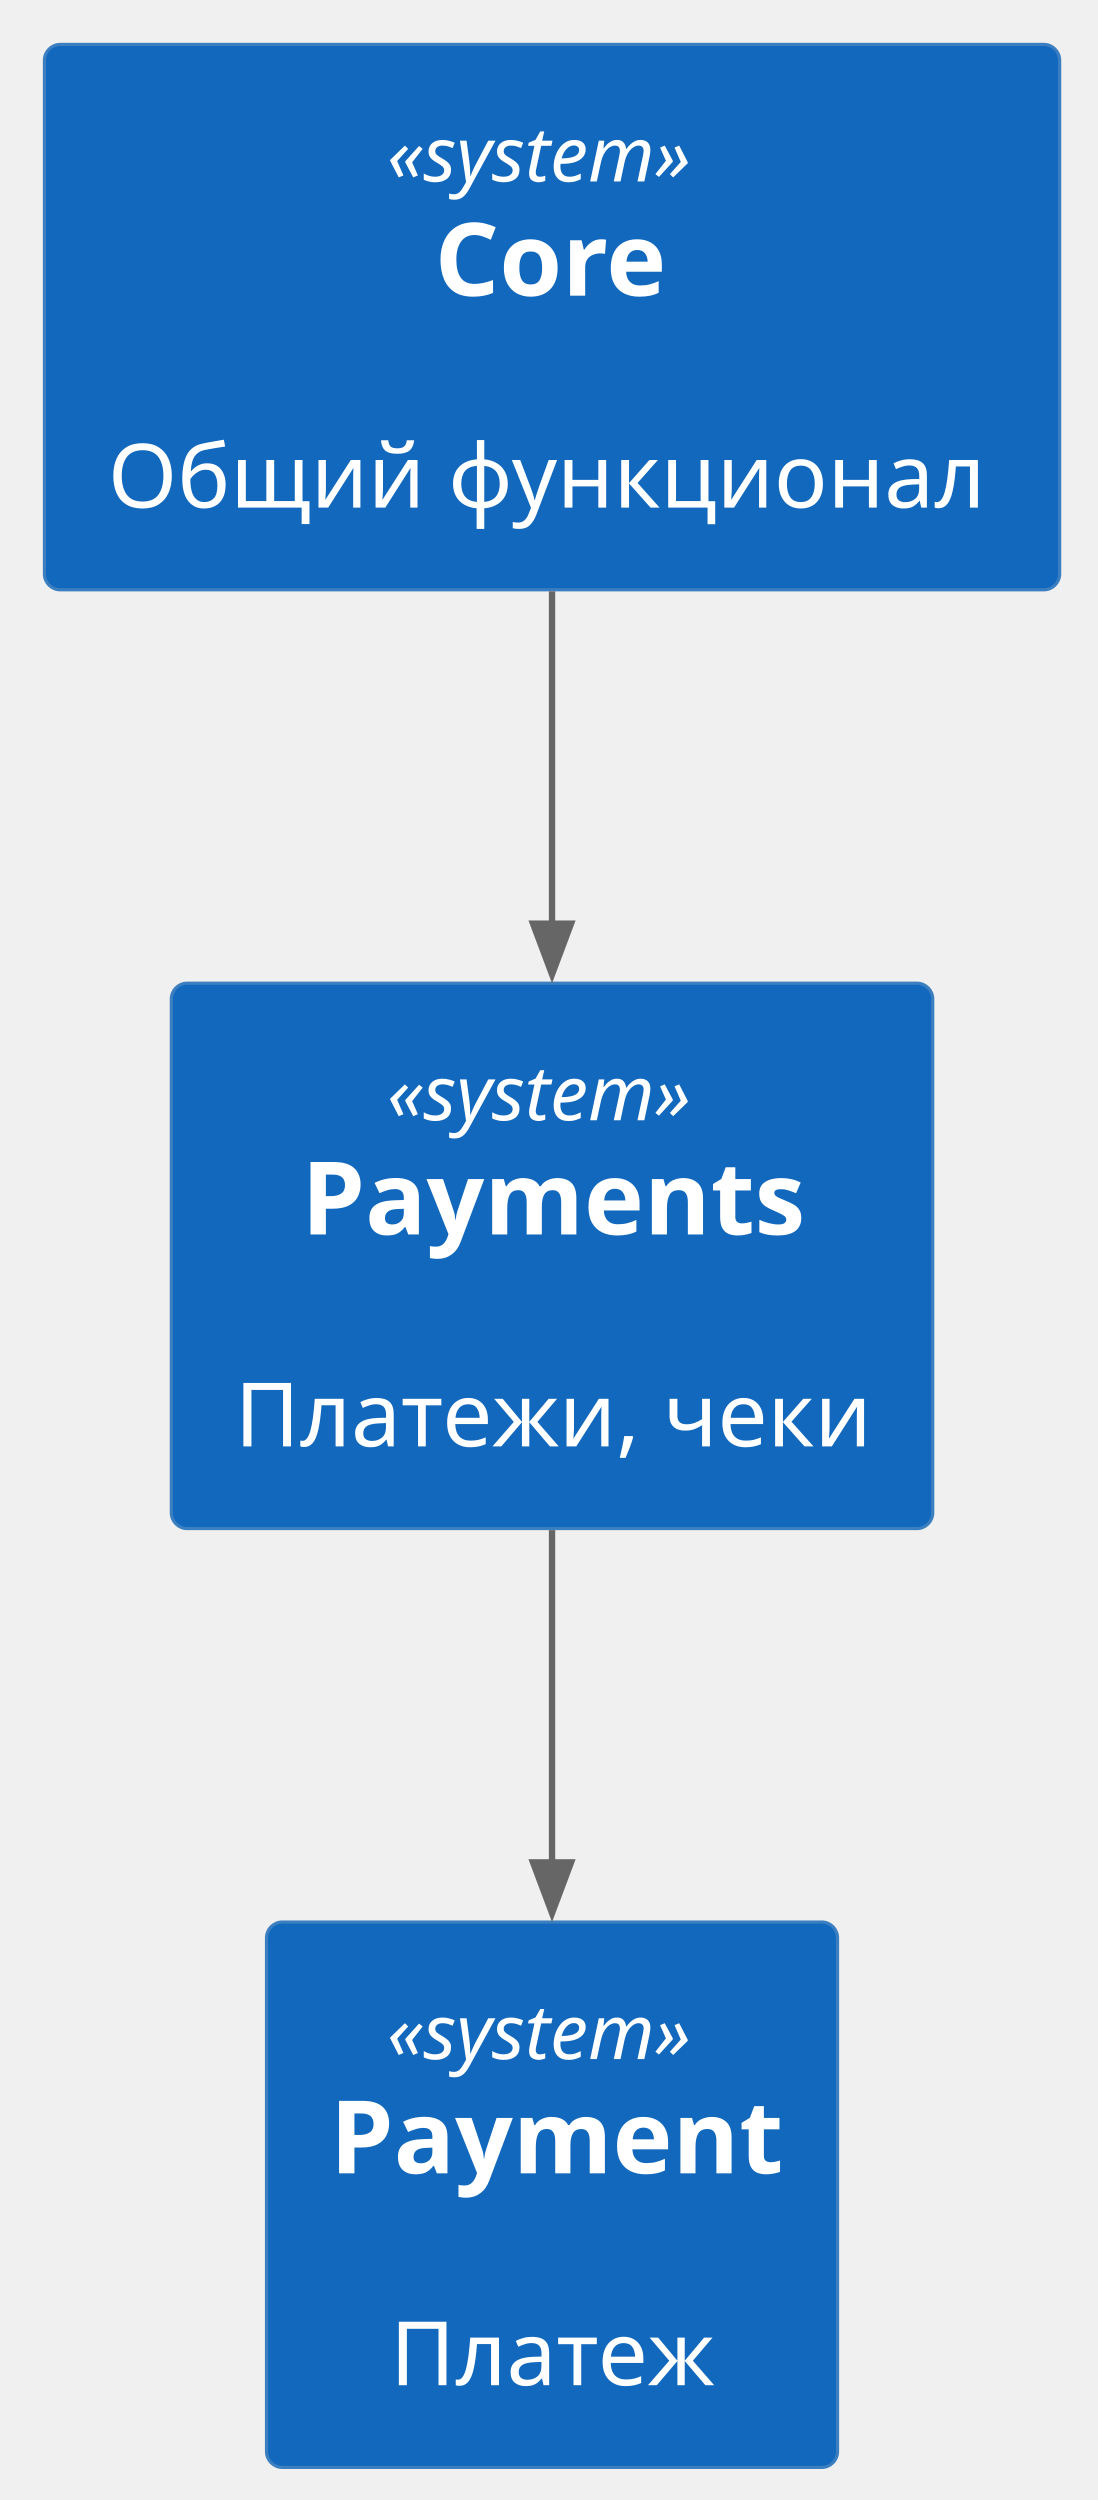
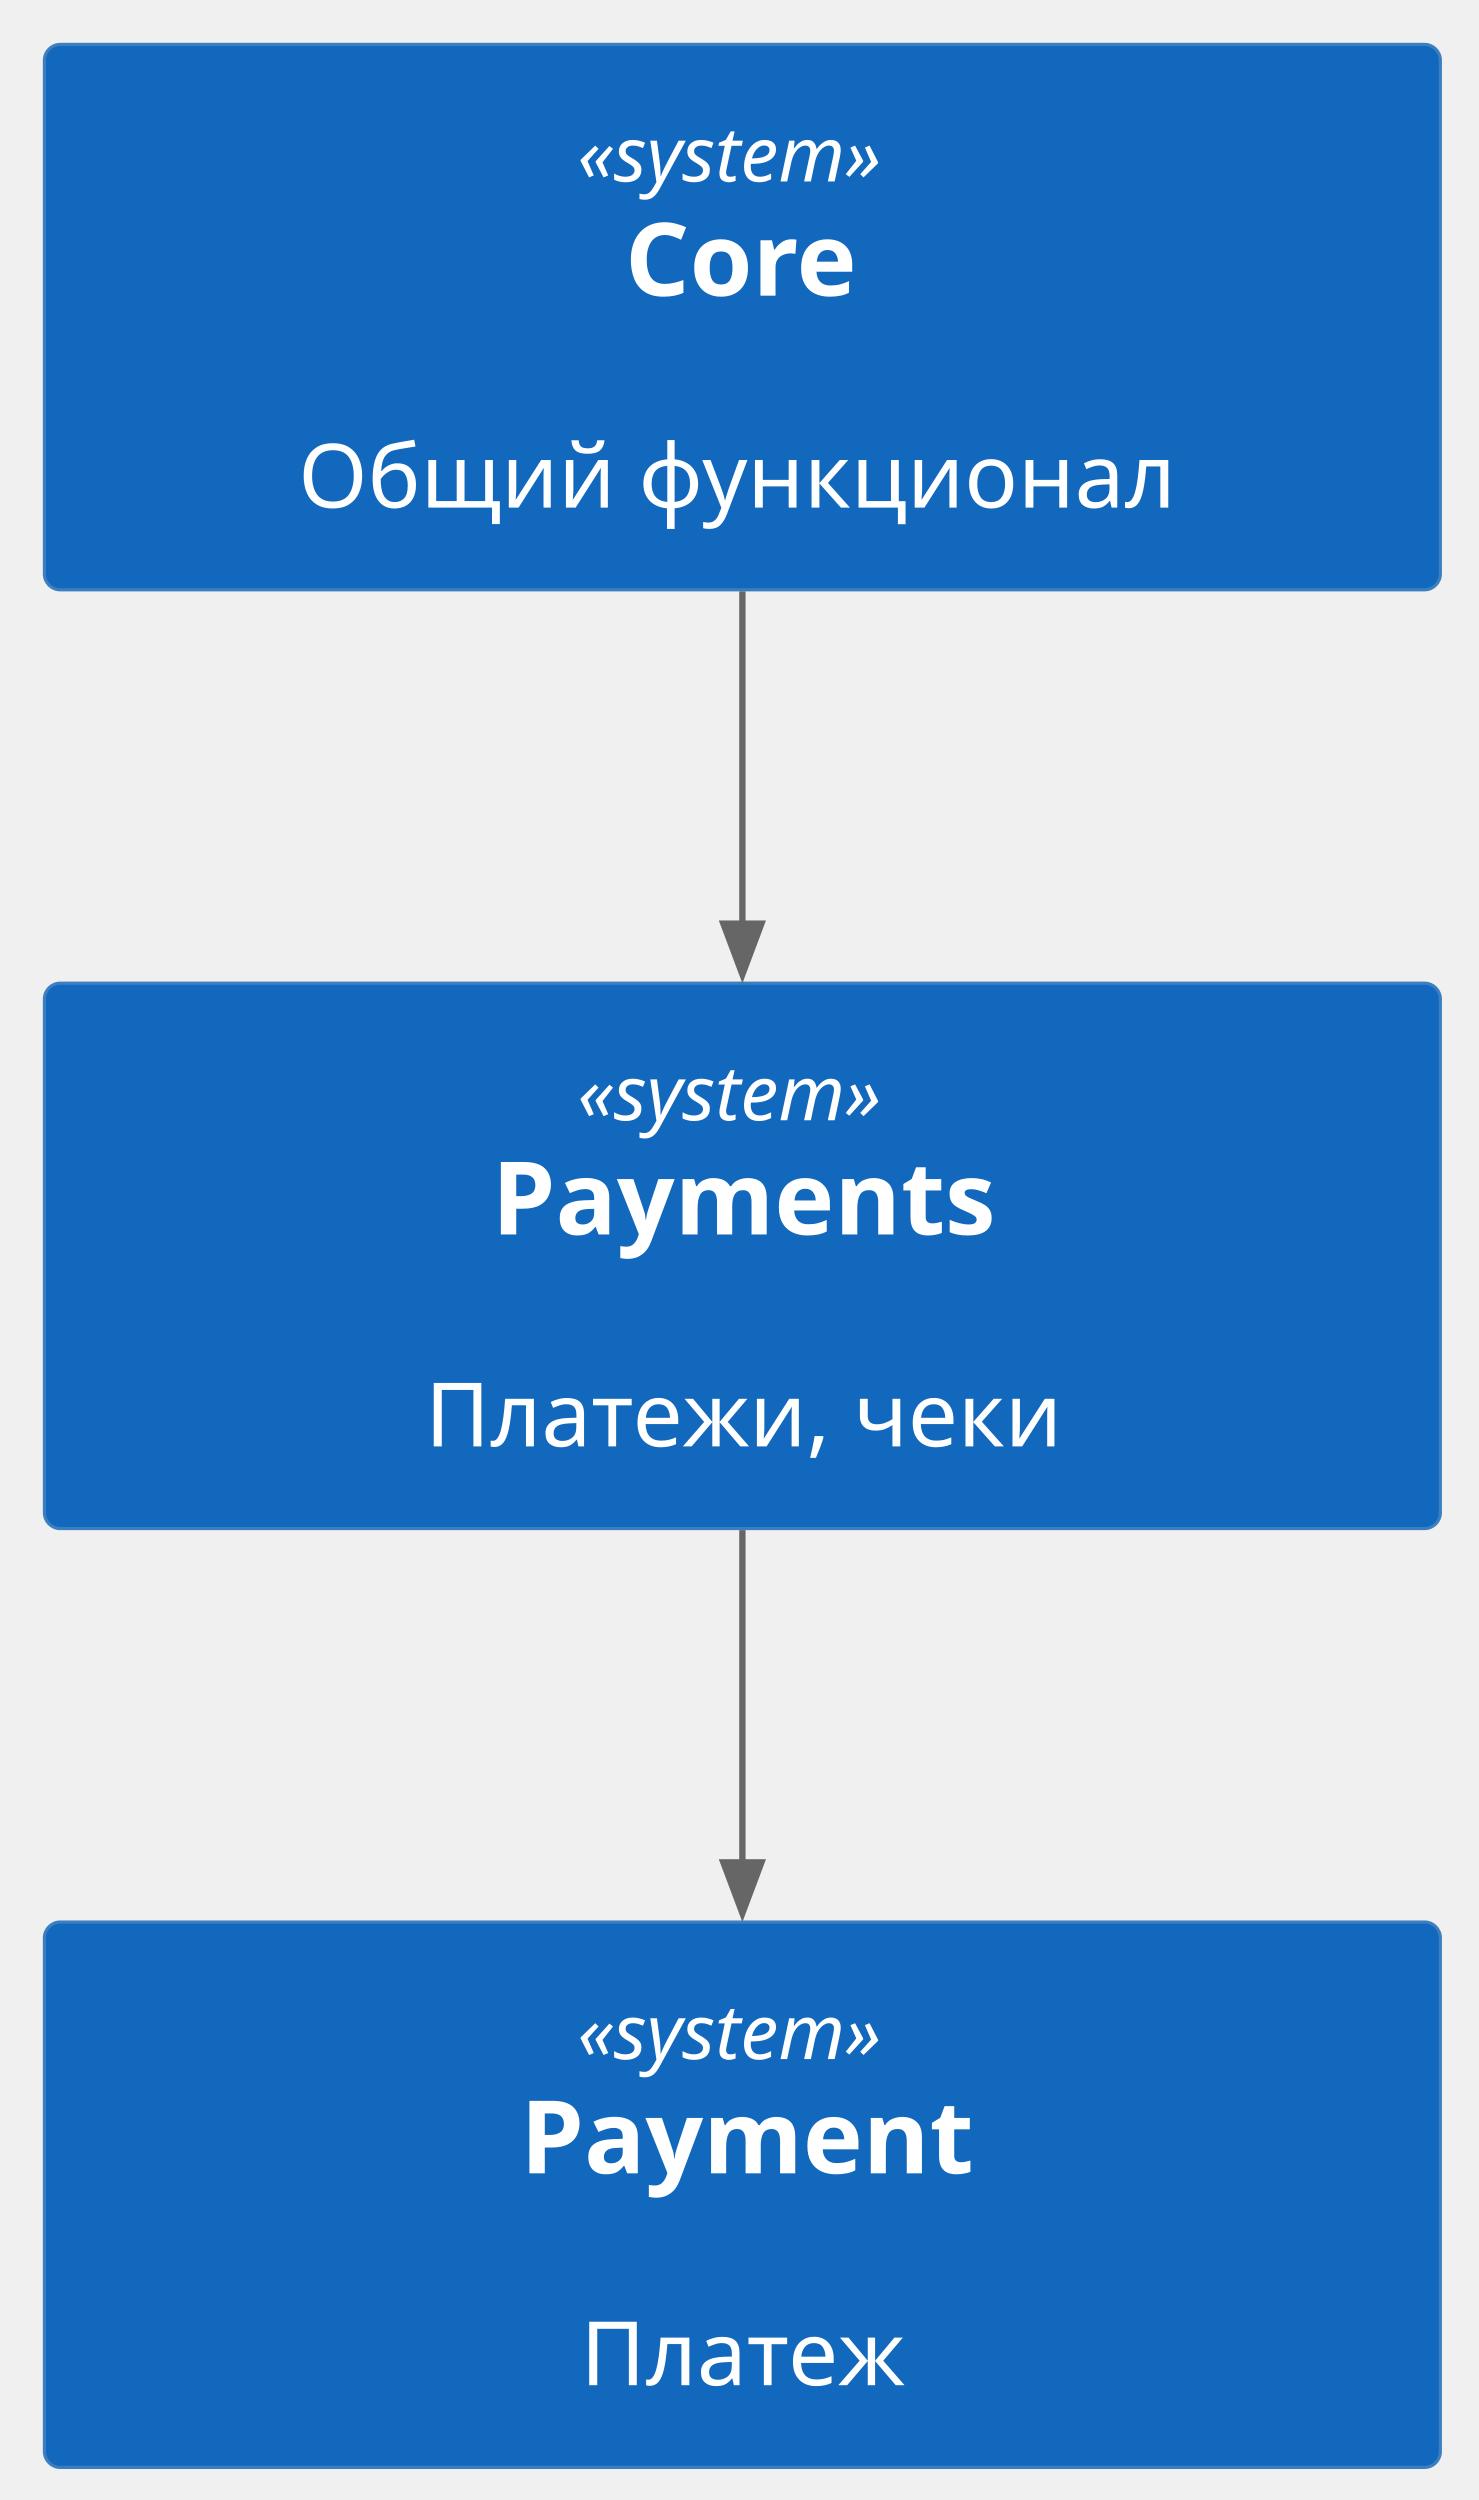
- <svg xmlns="http://www.w3.org/2000/svg" xmlns:xlink="http://www.w3.org/1999/xlink" contentStyleType="text/css" height="394px" preserveAspectRatio="none" style="width:173px;height:394px;background:#00000000;" version="1.1" viewBox="0 0 173 394" width="173px" zoomAndPan="magnify">
+ <svg xmlns="http://www.w3.org/2000/svg" xmlns:xlink="http://www.w3.org/1999/xlink" contentStyleType="text/css" height="394px" preserveAspectRatio="none" style="width:233px;height:394px;background:#00000000;" version="1.1" viewBox="0 0 233 394" width="233px" zoomAndPan="magnify">
  <defs />
  <g>
    <g id="elem_core">
      <a xlink:actuate="onRequest" xlink:href="/05_c4/01_core/" href="/05_c4/01_core/" xlink:show="new" target="_top" xlink:title="/05_c4/01_core/" title="/05_c4/01_core/" xlink:type="simple">
-         <rect fill="#1168BD" height="85.953" rx="2.5" ry="2.5" style="stroke:#3C7FC0;stroke-width:0.5;" width="160" x="7" y="7" />
-         <text fill="#FFFFFF" font-family="sans-serif" font-size="12" font-style="italic" lengthAdjust="spacing" textLength="52" x="61" y="28.602">«system»</text>
-         <text fill="#FFFFFF" font-family="sans-serif" font-size="16" font-weight="bold" lengthAdjust="spacing" textLength="37" x="68.5" y="46.602">Core</text>
-         <text fill="#FFFFFF" font-family="sans-serif" font-size="14" lengthAdjust="spacing" textLength="4" x="85" y="63.512"> </text>
-         <text fill="#FFFFFF" font-family="sans-serif" font-size="14" lengthAdjust="spacing" textLength="140" x="17" y="80">Общий функционал</text>
+         <rect fill="#1168BD" height="85.953" rx="2.5" ry="2.5" style="stroke:#3C7FC0;stroke-width:0.5;" width="220" x="7" y="7" />
+         <text fill="#FFFFFF" font-family="sans-serif" font-size="12" font-style="italic" lengthAdjust="spacing" textLength="52" x="91" y="28.602">«system»</text>
+         <text fill="#FFFFFF" font-family="sans-serif" font-size="16" font-weight="bold" lengthAdjust="spacing" textLength="37" x="98.5" y="46.602">Core</text>
+         <text fill="#FFFFFF" font-family="sans-serif" font-size="14" lengthAdjust="spacing" textLength="4" x="115" y="63.512"> </text>
+         <text fill="#FFFFFF" font-family="sans-serif" font-size="14" lengthAdjust="spacing" textLength="140" x="47" y="80">Общий функционал</text>
      </a>
    </g>
    <g id="elem_payments">
-       <rect fill="#1168BD" height="85.953" rx="2.5" ry="2.5" style="stroke:#3C7FC0;stroke-width:0.5;" width="120" x="27" y="154.95" />
-       <text fill="#FFFFFF" font-family="sans-serif" font-size="12" font-style="italic" lengthAdjust="spacing" textLength="52" x="61" y="176.552">«system»</text>
-       <text fill="#FFFFFF" font-family="sans-serif" font-size="16" font-weight="bold" lengthAdjust="spacing" textLength="79" x="47.5" y="194.552">Payments</text>
-       <text fill="#FFFFFF" font-family="sans-serif" font-size="14" lengthAdjust="spacing" textLength="4" x="85" y="211.462"> </text>
-       <text fill="#FFFFFF" font-family="sans-serif" font-size="14" lengthAdjust="spacing" textLength="100" x="37" y="227.95">Платежи, чеки</text>
+       <rect fill="#1168BD" height="85.953" rx="2.5" ry="2.5" style="stroke:#3C7FC0;stroke-width:0.5;" width="220" x="7" y="154.95" />
+       <text fill="#FFFFFF" font-family="sans-serif" font-size="12" font-style="italic" lengthAdjust="spacing" textLength="52" x="91" y="176.552">«system»</text>
+       <text fill="#FFFFFF" font-family="sans-serif" font-size="16" font-weight="bold" lengthAdjust="spacing" textLength="79" x="77.5" y="194.552">Payments</text>
+       <text fill="#FFFFFF" font-family="sans-serif" font-size="14" lengthAdjust="spacing" textLength="4" x="115" y="211.462"> </text>
+       <text fill="#FFFFFF" font-family="sans-serif" font-size="14" lengthAdjust="spacing" textLength="100" x="67" y="227.95">Платежи, чеки</text>
    </g>
    <g id="elem_payment">
      <a xlink:actuate="onRequest" xlink:href="/05_c4/01_core/02_payments/01_payment/" href="/05_c4/01_core/02_payments/01_payment/" xlink:show="new" target="_top" xlink:title="/05_c4/01_core/02_payments/01_payment/" title="/05_c4/01_core/02_payments/01_payment/" xlink:type="simple">
-         <rect fill="#1168BD" height="85.953" rx="2.5" ry="2.5" style="stroke:#3C7FC0;stroke-width:0.5;" width="90" x="42" y="302.91" />
-         <text fill="#FFFFFF" font-family="sans-serif" font-size="12" font-style="italic" lengthAdjust="spacing" textLength="52" x="61" y="324.512">«system»</text>
-         <text fill="#FFFFFF" font-family="sans-serif" font-size="16" font-weight="bold" lengthAdjust="spacing" textLength="70" x="52" y="342.512">Payment</text>
-         <text fill="#FFFFFF" font-family="sans-serif" font-size="14" lengthAdjust="spacing" textLength="4" x="85" y="359.422"> </text>
-         <text fill="#FFFFFF" font-family="sans-serif" font-size="14" lengthAdjust="spacing" textLength="51" x="61.5" y="375.91">Платеж</text>
+         <rect fill="#1168BD" height="85.953" rx="2.5" ry="2.5" style="stroke:#3C7FC0;stroke-width:0.5;" width="220" x="7" y="302.91" />
+         <text fill="#FFFFFF" font-family="sans-serif" font-size="12" font-style="italic" lengthAdjust="spacing" textLength="52" x="91" y="324.512">«system»</text>
+         <text fill="#FFFFFF" font-family="sans-serif" font-size="16" font-weight="bold" lengthAdjust="spacing" textLength="70" x="82" y="342.512">Payment</text>
+         <text fill="#FFFFFF" font-family="sans-serif" font-size="14" lengthAdjust="spacing" textLength="4" x="115" y="359.422"> </text>
+         <text fill="#FFFFFF" font-family="sans-serif" font-size="14" lengthAdjust="spacing" textLength="51" x="91.5" y="375.91">Платеж</text>
      </a>
    </g>
    <g id="link_core_payments">
-       <path d="M87,93.19 C87,109.61 87,128.57 87,145.76 " fill="none" id="core-to-payments" style="stroke:#666666;stroke-width:1.0;" />
-       <polygon fill="#666666" points="87,153.56,90,145.56,84,145.56,87,153.56" style="stroke:#666666;stroke-width:1.0;" />
+       <path d="M117,93.19 C117,109.61 117,128.57 117,145.76 " fill="none" id="core-to-payments" style="stroke:#666666;stroke-width:1.0;" />
+       <polygon fill="#666666" points="117,153.56,120,145.56,114,145.56,117,153.56" style="stroke:#666666;stroke-width:1.0;" />
    </g>
    <g id="link_payments_payment">
-       <path d="M87,241.15 C87,257.56 87,276.52 87,293.71 " fill="none" id="payments-to-payment" style="stroke:#666666;stroke-width:1.0;" />
-       <polygon fill="#666666" points="87,301.51,90,293.51,84,293.51,87,301.51" style="stroke:#666666;stroke-width:1.0;" />
+       <path d="M117,241.15 C117,257.56 117,276.52 117,293.71 " fill="none" id="payments-to-payment" style="stroke:#666666;stroke-width:1.0;" />
+       <polygon fill="#666666" points="117,301.51,120,293.51,114,293.51,117,301.51" style="stroke:#666666;stroke-width:1.0;" />
    </g>
  </g>
</svg>
